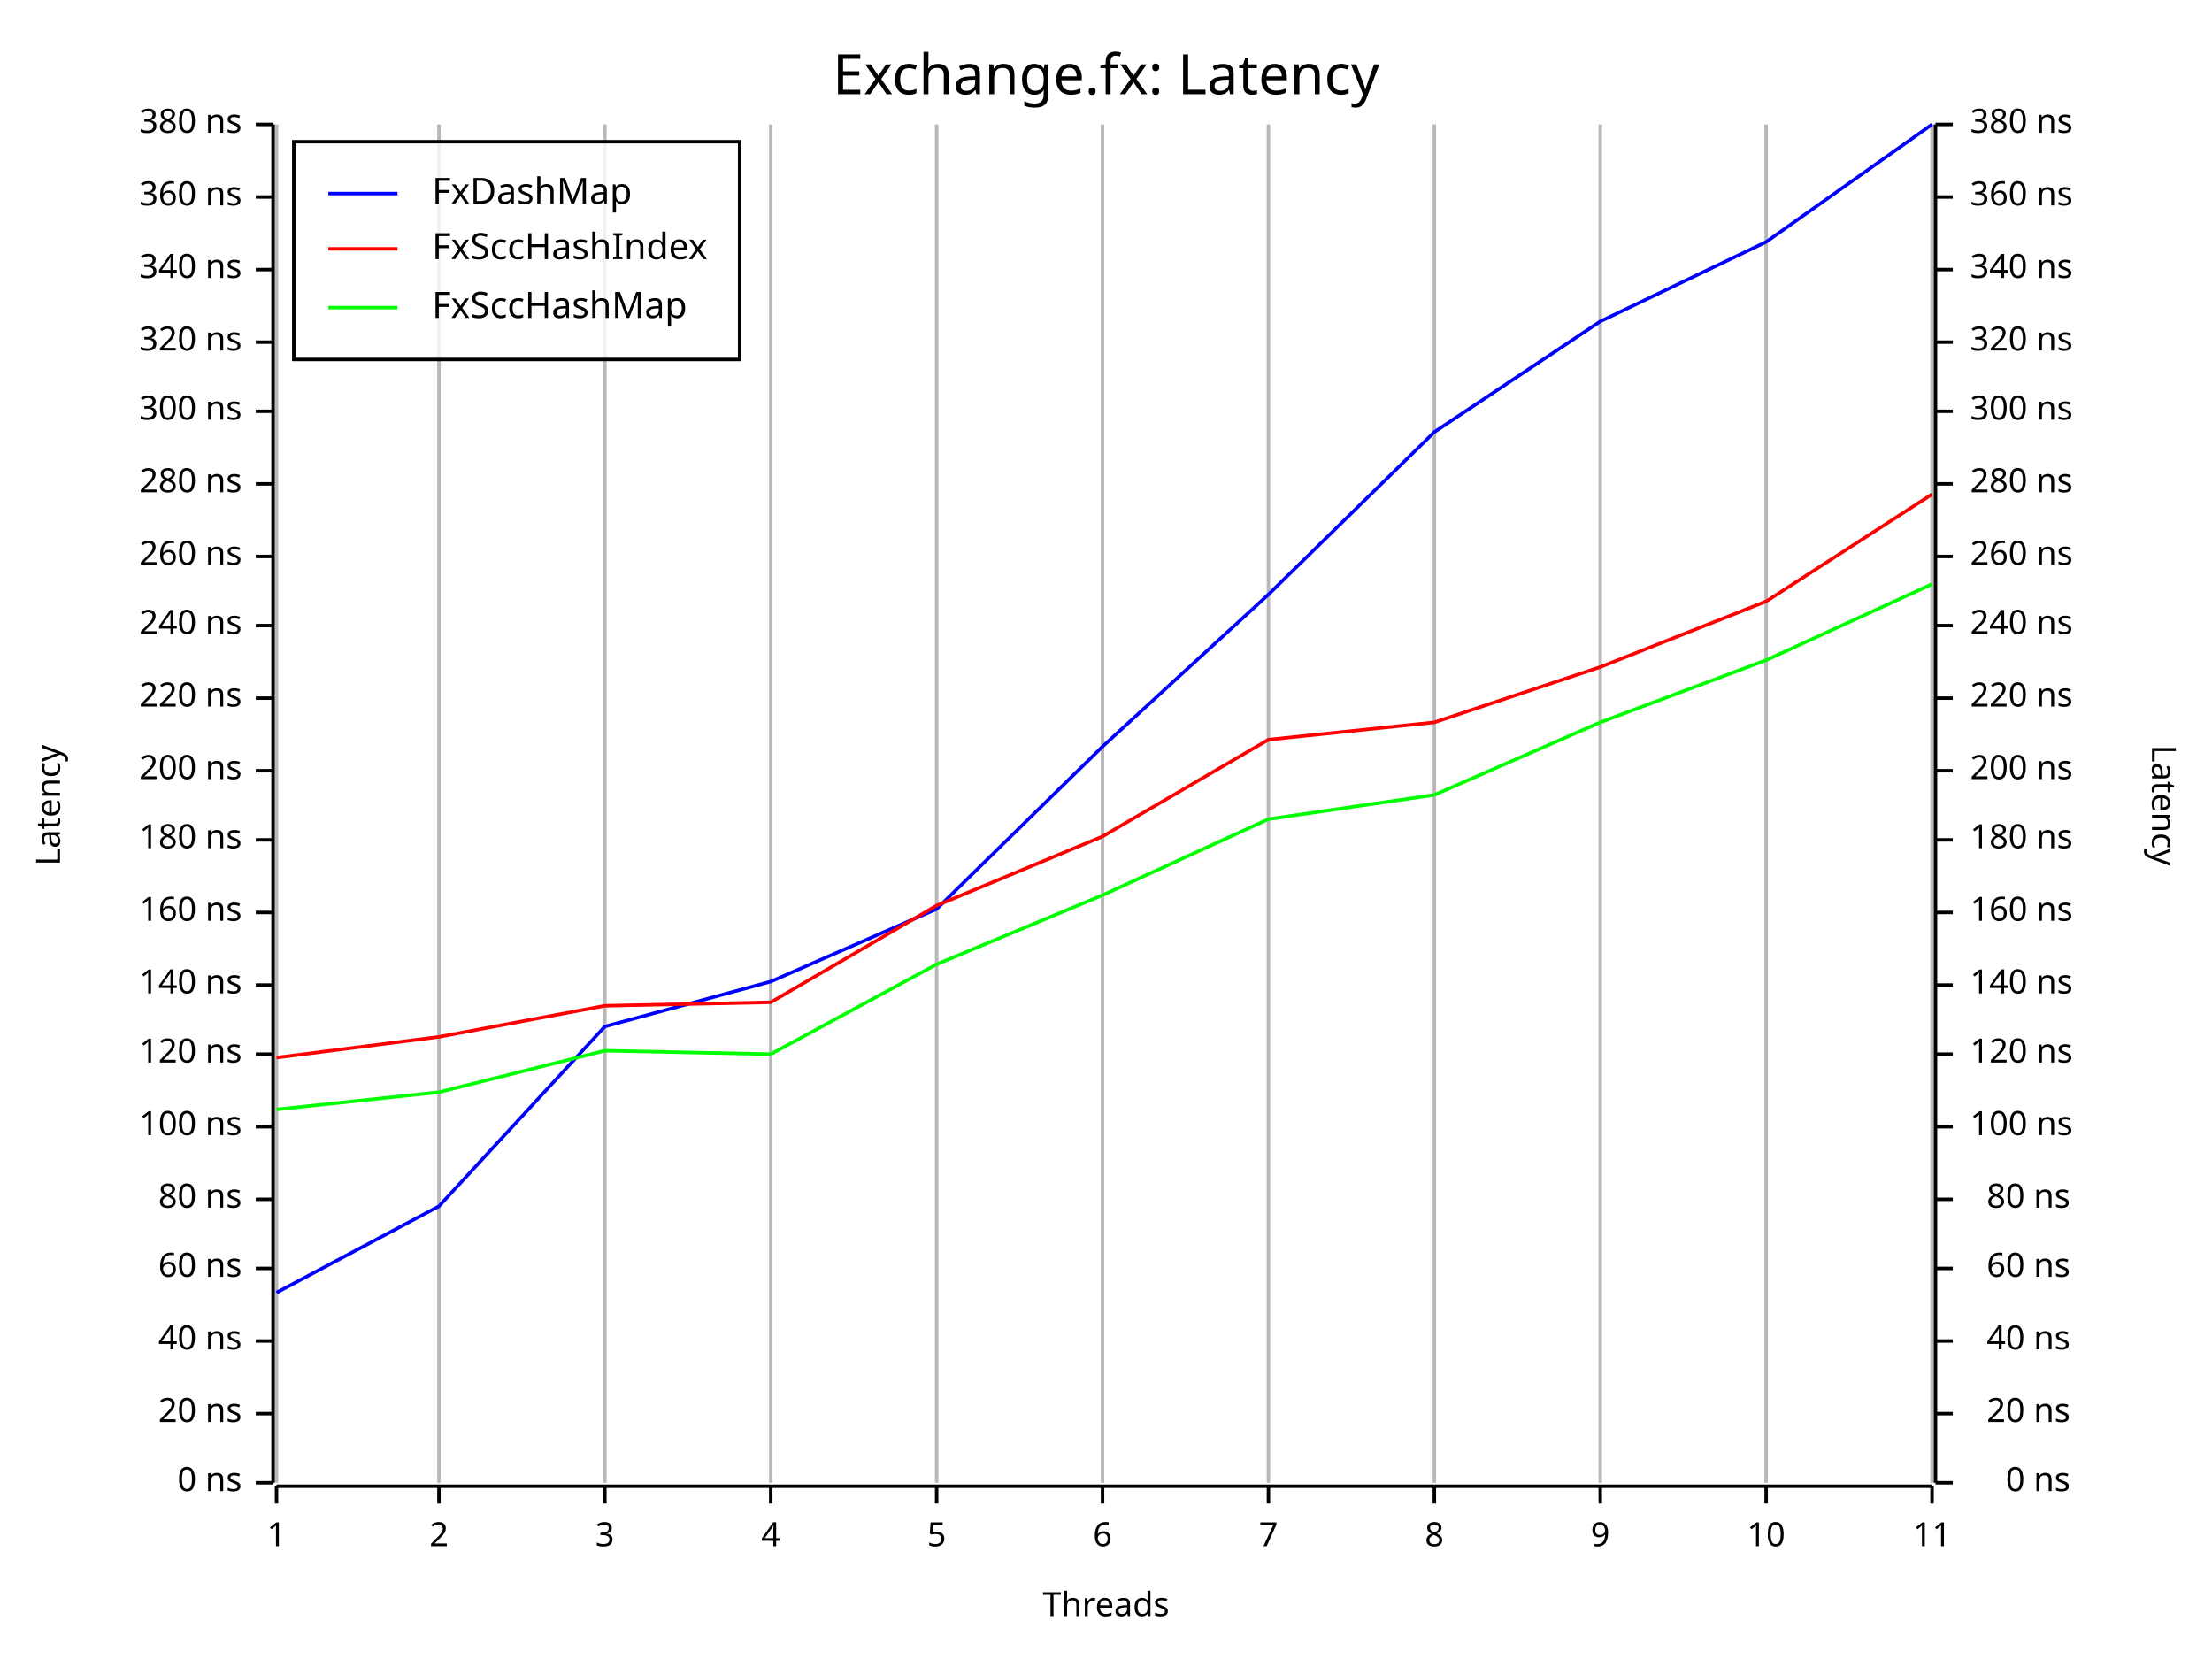
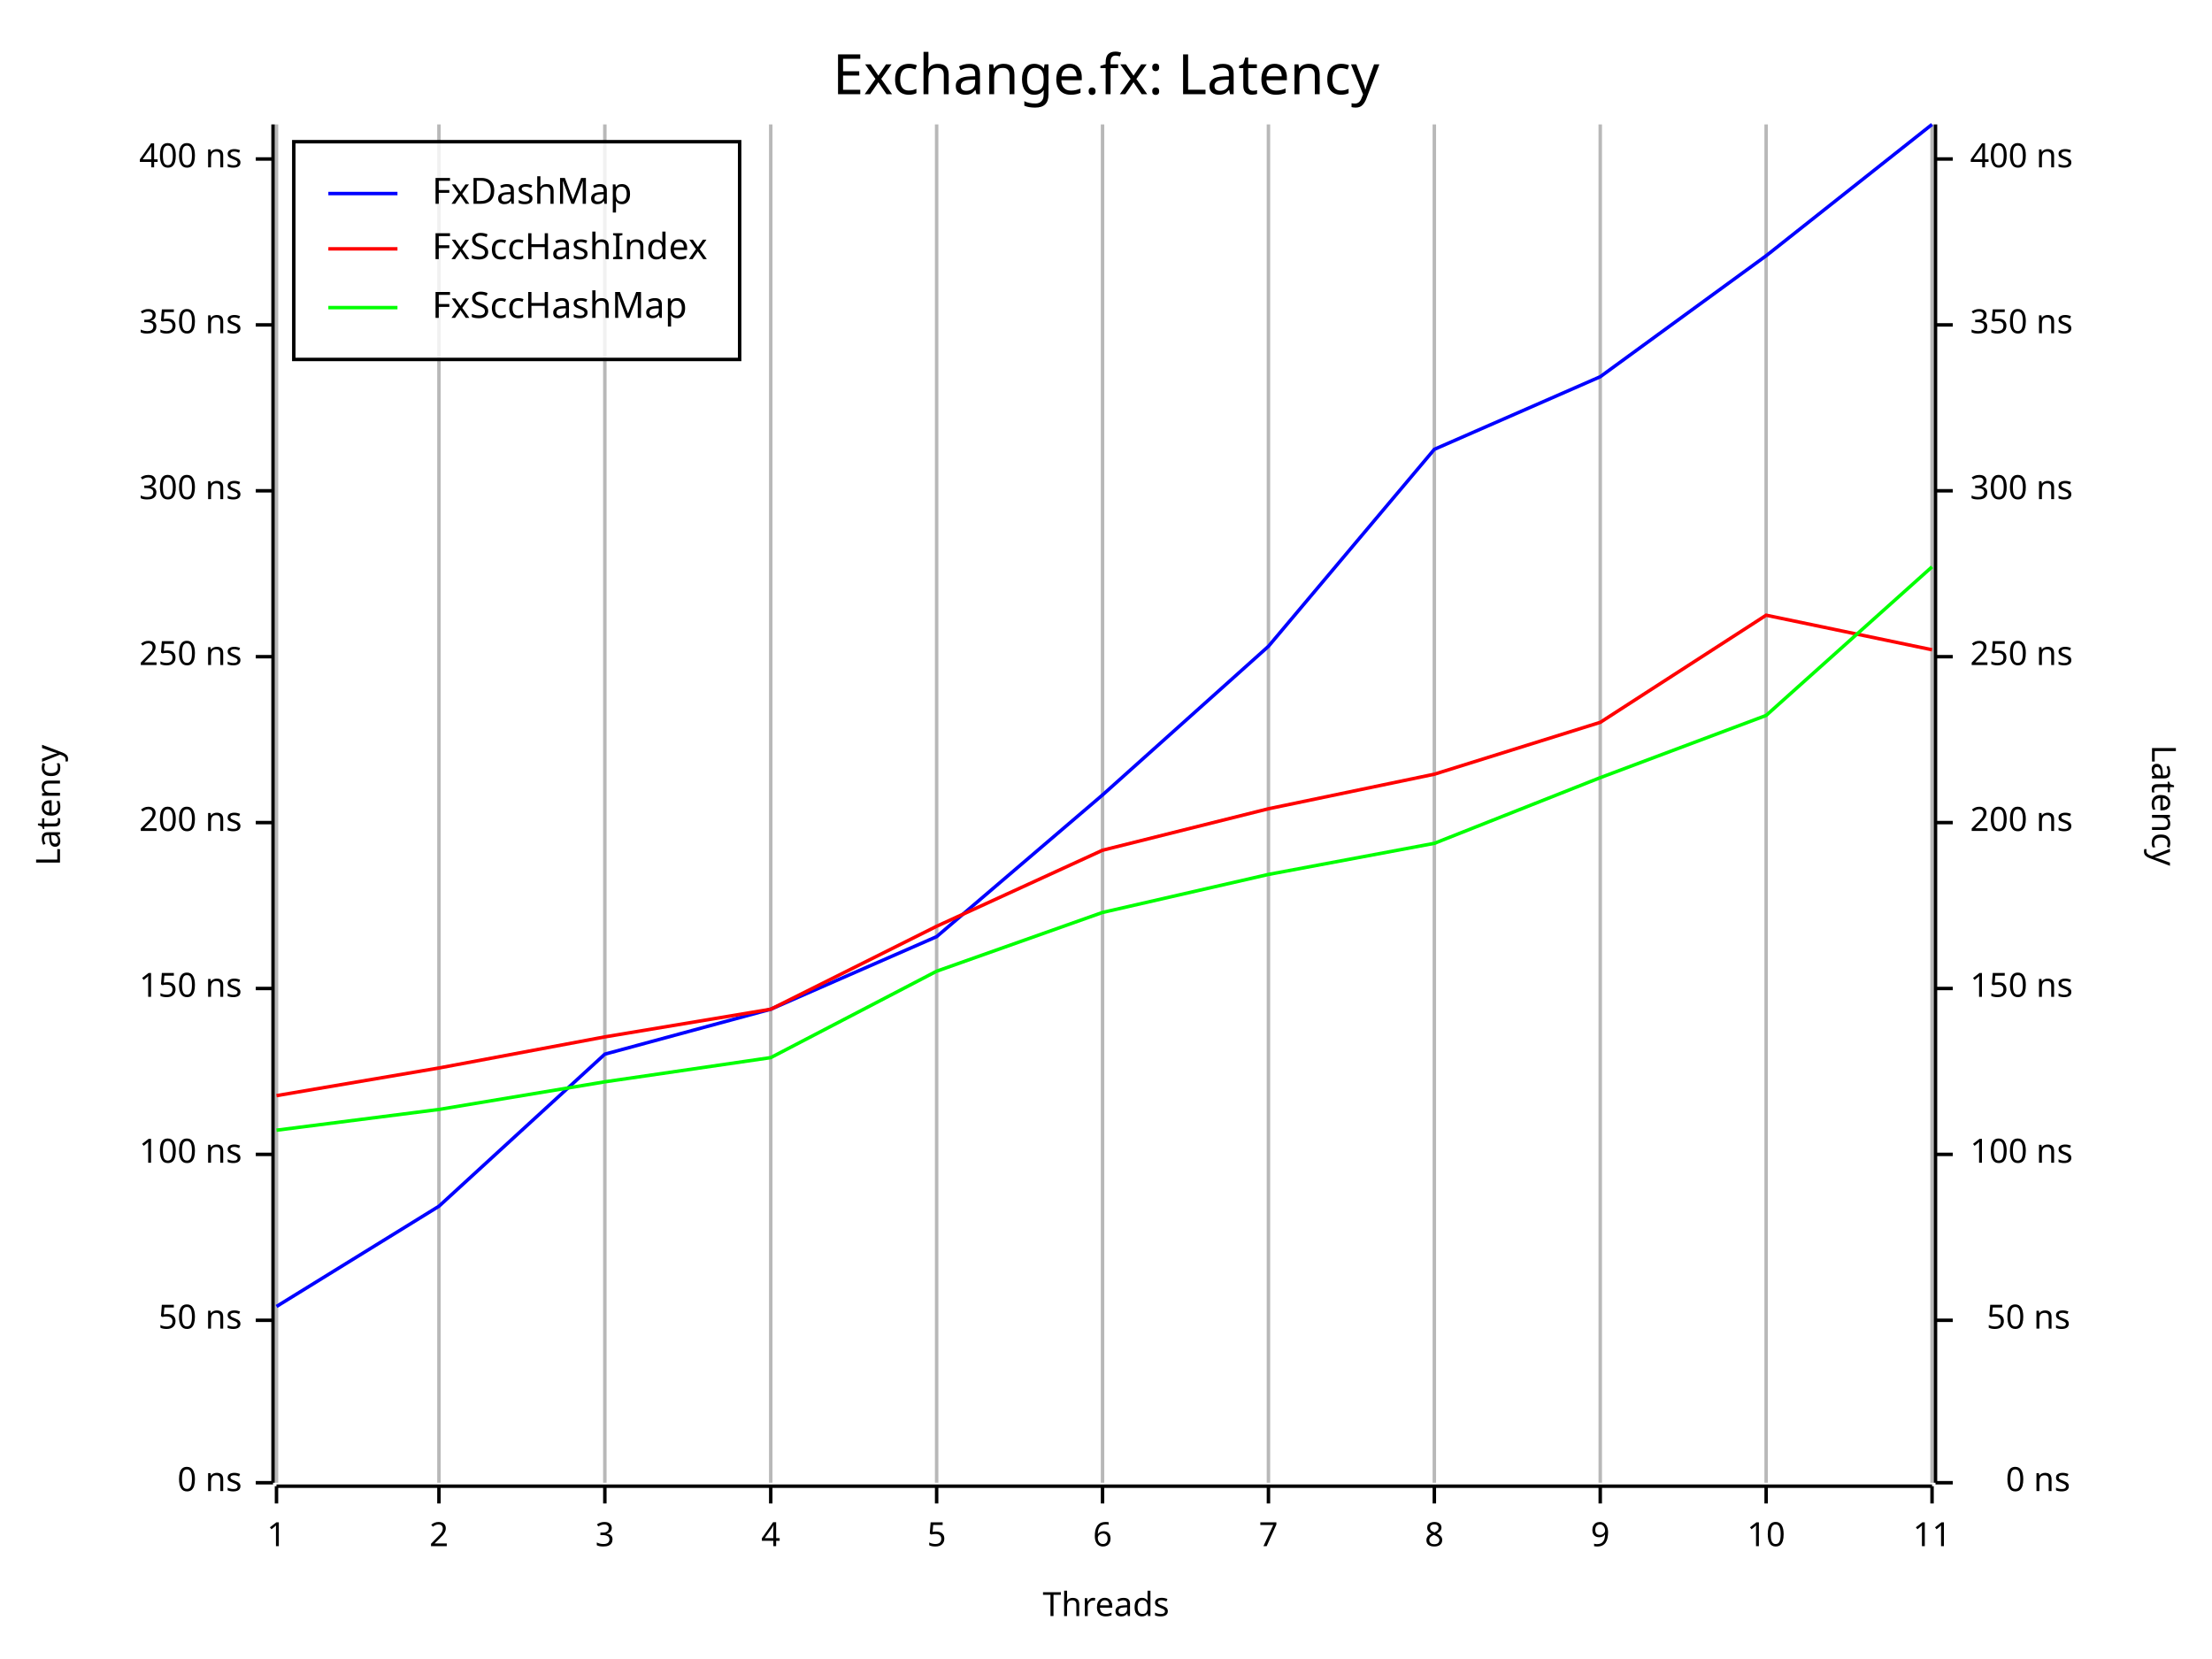
<svg xmlns="http://www.w3.org/2000/svg" width="640" height="480" viewBox="0 0 640 480">
  <rect x="0" y="0" width="640" height="480" opacity="1" fill="#FFFFFF" stroke="none" />
  <text x="320" y="15" dy="0.76em" text-anchor="middle" font-family="Fira Code" font-size="16.129" opacity="1" fill="#000000">
Exchange.fx: Latency
</text>
  <line opacity="0.1" stroke="#000000" stroke-width="1" x1="80" y1="429" x2="80" y2="36" />
  <line opacity="0.1" stroke="#000000" stroke-width="1" x1="127" y1="429" x2="127" y2="36" />
  <line opacity="0.1" stroke="#000000" stroke-width="1" x1="175" y1="429" x2="175" y2="36" />
  <line opacity="0.1" stroke="#000000" stroke-width="1" x1="223" y1="429" x2="223" y2="36" />
  <line opacity="0.1" stroke="#000000" stroke-width="1" x1="271" y1="429" x2="271" y2="36" />
  <line opacity="0.1" stroke="#000000" stroke-width="1" x1="319" y1="429" x2="319" y2="36" />
  <line opacity="0.1" stroke="#000000" stroke-width="1" x1="367" y1="429" x2="367" y2="36" />
  <line opacity="0.1" stroke="#000000" stroke-width="1" x1="415" y1="429" x2="415" y2="36" />
  <line opacity="0.1" stroke="#000000" stroke-width="1" x1="463" y1="429" x2="463" y2="36" />
  <line opacity="0.1" stroke="#000000" stroke-width="1" x1="511" y1="429" x2="511" y2="36" />
  <line opacity="0.1" stroke="#000000" stroke-width="1" x1="559" y1="429" x2="559" y2="36" />
  <text x="10" y="233" dy="0.76em" text-anchor="middle" font-family="sans-serif" font-size="9.677" opacity="1" fill="#000000" transform="rotate(270, 10, 233)">
Latency
</text>
  <text x="320" y="470" dy="-0.5ex" text-anchor="middle" font-family="sans-serif" font-size="9.677" opacity="1" fill="#000000">
Threads
</text>
  <text x="630" y="233" dy="0.76em" text-anchor="middle" font-family="sans-serif" font-size="9.677" opacity="1" fill="#000000" transform="rotate(90, 630, 233)">
Latency
</text>
  <line opacity="0.2" stroke="#000000" stroke-width="1" x1="80" y1="429" x2="80" y2="36" />
  <line opacity="0.2" stroke="#000000" stroke-width="1" x1="127" y1="429" x2="127" y2="36" />
  <line opacity="0.2" stroke="#000000" stroke-width="1" x1="175" y1="429" x2="175" y2="36" />
  <line opacity="0.2" stroke="#000000" stroke-width="1" x1="223" y1="429" x2="223" y2="36" />
  <line opacity="0.2" stroke="#000000" stroke-width="1" x1="271" y1="429" x2="271" y2="36" />
  <line opacity="0.2" stroke="#000000" stroke-width="1" x1="319" y1="429" x2="319" y2="36" />
  <line opacity="0.2" stroke="#000000" stroke-width="1" x1="367" y1="429" x2="367" y2="36" />
  <line opacity="0.2" stroke="#000000" stroke-width="1" x1="415" y1="429" x2="415" y2="36" />
  <line opacity="0.2" stroke="#000000" stroke-width="1" x1="463" y1="429" x2="463" y2="36" />
  <line opacity="0.2" stroke="#000000" stroke-width="1" x1="511" y1="429" x2="511" y2="36" />
  <line opacity="0.2" stroke="#000000" stroke-width="1" x1="559" y1="429" x2="559" y2="36" />
  <polyline fill="none" opacity="1" stroke="#000000" stroke-width="1" points="79,36 79,429 " />
  <text x="70" y="429" dy="0.5ex" text-anchor="end" font-family="sans-serif" font-size="9.677" opacity="1" fill="#000000">
0 ns
</text>
  <polyline fill="none" opacity="1" stroke="#000000" stroke-width="1" points="74,429 79,429 " />
-   <text x="70" y="409" dy="0.5ex" text-anchor="end" font-family="sans-serif" font-size="9.677" opacity="1" fill="#000000">
- 20 ns
+   <text x="70" y="382" dy="0.5ex" text-anchor="end" font-family="sans-serif" font-size="9.677" opacity="1" fill="#000000">
+ 50 ns
</text>
-   <polyline fill="none" opacity="1" stroke="#000000" stroke-width="1" points="74,409 79,409 " />
-   <text x="70" y="388" dy="0.5ex" text-anchor="end" font-family="sans-serif" font-size="9.677" opacity="1" fill="#000000">
- 40 ns
- </text>
-   <polyline fill="none" opacity="1" stroke="#000000" stroke-width="1" points="74,388 79,388 " />
-   <text x="70" y="367" dy="0.5ex" text-anchor="end" font-family="sans-serif" font-size="9.677" opacity="1" fill="#000000">
- 60 ns
- </text>
-   <polyline fill="none" opacity="1" stroke="#000000" stroke-width="1" points="74,367 79,367 " />
-   <text x="70" y="347" dy="0.5ex" text-anchor="end" font-family="sans-serif" font-size="9.677" opacity="1" fill="#000000">
- 80 ns
- </text>
-   <polyline fill="none" opacity="1" stroke="#000000" stroke-width="1" points="74,347 79,347 " />
-   <text x="70" y="326" dy="0.5ex" text-anchor="end" font-family="sans-serif" font-size="9.677" opacity="1" fill="#000000">
+   <polyline fill="none" opacity="1" stroke="#000000" stroke-width="1" points="74,382 79,382 " />
+   <text x="70" y="334" dy="0.5ex" text-anchor="end" font-family="sans-serif" font-size="9.677" opacity="1" fill="#000000">
100 ns
</text>
-   <polyline fill="none" opacity="1" stroke="#000000" stroke-width="1" points="74,326 79,326 " />
-   <text x="70" y="305" dy="0.5ex" text-anchor="end" font-family="sans-serif" font-size="9.677" opacity="1" fill="#000000">
- 120 ns
+   <polyline fill="none" opacity="1" stroke="#000000" stroke-width="1" points="74,334 79,334 " />
+   <text x="70" y="286" dy="0.5ex" text-anchor="end" font-family="sans-serif" font-size="9.677" opacity="1" fill="#000000">
+ 150 ns
</text>
-   <polyline fill="none" opacity="1" stroke="#000000" stroke-width="1" points="74,305 79,305 " />
-   <text x="70" y="285" dy="0.5ex" text-anchor="end" font-family="sans-serif" font-size="9.677" opacity="1" fill="#000000">
- 140 ns
- </text>
-   <polyline fill="none" opacity="1" stroke="#000000" stroke-width="1" points="74,285 79,285 " />
-   <text x="70" y="264" dy="0.5ex" text-anchor="end" font-family="sans-serif" font-size="9.677" opacity="1" fill="#000000">
- 160 ns
- </text>
-   <polyline fill="none" opacity="1" stroke="#000000" stroke-width="1" points="74,264 79,264 " />
-   <text x="70" y="243" dy="0.5ex" text-anchor="end" font-family="sans-serif" font-size="9.677" opacity="1" fill="#000000">
- 180 ns
- </text>
-   <polyline fill="none" opacity="1" stroke="#000000" stroke-width="1" points="74,243 79,243 " />
-   <text x="70" y="223" dy="0.5ex" text-anchor="end" font-family="sans-serif" font-size="9.677" opacity="1" fill="#000000">
+   <polyline fill="none" opacity="1" stroke="#000000" stroke-width="1" points="74,286 79,286 " />
+   <text x="70" y="238" dy="0.5ex" text-anchor="end" font-family="sans-serif" font-size="9.677" opacity="1" fill="#000000">
200 ns
</text>
-   <polyline fill="none" opacity="1" stroke="#000000" stroke-width="1" points="74,223 79,223 " />
-   <text x="70" y="202" dy="0.5ex" text-anchor="end" font-family="sans-serif" font-size="9.677" opacity="1" fill="#000000">
- 220 ns
+   <polyline fill="none" opacity="1" stroke="#000000" stroke-width="1" points="74,238 79,238 " />
+   <text x="70" y="190" dy="0.5ex" text-anchor="end" font-family="sans-serif" font-size="9.677" opacity="1" fill="#000000">
+ 250 ns
</text>
-   <polyline fill="none" opacity="1" stroke="#000000" stroke-width="1" points="74,202 79,202 " />
-   <text x="70" y="181" dy="0.5ex" text-anchor="end" font-family="sans-serif" font-size="9.677" opacity="1" fill="#000000">
- 240 ns
- </text>
-   <polyline fill="none" opacity="1" stroke="#000000" stroke-width="1" points="74,181 79,181 " />
-   <text x="70" y="161" dy="0.5ex" text-anchor="end" font-family="sans-serif" font-size="9.677" opacity="1" fill="#000000">
- 260 ns
- </text>
-   <polyline fill="none" opacity="1" stroke="#000000" stroke-width="1" points="74,161 79,161 " />
-   <text x="70" y="140" dy="0.5ex" text-anchor="end" font-family="sans-serif" font-size="9.677" opacity="1" fill="#000000">
- 280 ns
- </text>
-   <polyline fill="none" opacity="1" stroke="#000000" stroke-width="1" points="74,140 79,140 " />
-   <text x="70" y="119" dy="0.5ex" text-anchor="end" font-family="sans-serif" font-size="9.677" opacity="1" fill="#000000">
+   <polyline fill="none" opacity="1" stroke="#000000" stroke-width="1" points="74,190 79,190 " />
+   <text x="70" y="142" dy="0.5ex" text-anchor="end" font-family="sans-serif" font-size="9.677" opacity="1" fill="#000000">
300 ns
</text>
-   <polyline fill="none" opacity="1" stroke="#000000" stroke-width="1" points="74,119 79,119 " />
-   <text x="70" y="99" dy="0.5ex" text-anchor="end" font-family="sans-serif" font-size="9.677" opacity="1" fill="#000000">
- 320 ns
+   <polyline fill="none" opacity="1" stroke="#000000" stroke-width="1" points="74,142 79,142 " />
+   <text x="70" y="94" dy="0.5ex" text-anchor="end" font-family="sans-serif" font-size="9.677" opacity="1" fill="#000000">
+ 350 ns
</text>
-   <polyline fill="none" opacity="1" stroke="#000000" stroke-width="1" points="74,99 79,99 " />
-   <text x="70" y="78" dy="0.5ex" text-anchor="end" font-family="sans-serif" font-size="9.677" opacity="1" fill="#000000">
- 340 ns
+   <polyline fill="none" opacity="1" stroke="#000000" stroke-width="1" points="74,94 79,94 " />
+   <text x="70" y="46" dy="0.5ex" text-anchor="end" font-family="sans-serif" font-size="9.677" opacity="1" fill="#000000">
+ 400 ns
</text>
-   <polyline fill="none" opacity="1" stroke="#000000" stroke-width="1" points="74,78 79,78 " />
-   <text x="70" y="57" dy="0.5ex" text-anchor="end" font-family="sans-serif" font-size="9.677" opacity="1" fill="#000000">
- 360 ns
- </text>
-   <polyline fill="none" opacity="1" stroke="#000000" stroke-width="1" points="74,57 79,57 " />
-   <text x="70" y="36" dy="0.5ex" text-anchor="end" font-family="sans-serif" font-size="9.677" opacity="1" fill="#000000">
- 380 ns
- </text>
-   <polyline fill="none" opacity="1" stroke="#000000" stroke-width="1" points="74,36 79,36 " />
+   <polyline fill="none" opacity="1" stroke="#000000" stroke-width="1" points="74,46 79,46 " />
  <polyline fill="none" opacity="1" stroke="#000000" stroke-width="1" points="80,430 559,430 " />
  <text x="80" y="440" dy="0.76em" text-anchor="middle" font-family="sans-serif" font-size="9.677" opacity="1" fill="#000000">
1
</text>
  <polyline fill="none" opacity="1" stroke="#000000" stroke-width="1" points="80,430 80,435 " />
  <text x="127" y="440" dy="0.76em" text-anchor="middle" font-family="sans-serif" font-size="9.677" opacity="1" fill="#000000">
2
</text>
  <polyline fill="none" opacity="1" stroke="#000000" stroke-width="1" points="127,430 127,435 " />
  <text x="175" y="440" dy="0.76em" text-anchor="middle" font-family="sans-serif" font-size="9.677" opacity="1" fill="#000000">
3
</text>
  <polyline fill="none" opacity="1" stroke="#000000" stroke-width="1" points="175,430 175,435 " />
  <text x="223" y="440" dy="0.76em" text-anchor="middle" font-family="sans-serif" font-size="9.677" opacity="1" fill="#000000">
4
</text>
  <polyline fill="none" opacity="1" stroke="#000000" stroke-width="1" points="223,430 223,435 " />
  <text x="271" y="440" dy="0.76em" text-anchor="middle" font-family="sans-serif" font-size="9.677" opacity="1" fill="#000000">
5
</text>
  <polyline fill="none" opacity="1" stroke="#000000" stroke-width="1" points="271,430 271,435 " />
  <text x="319" y="440" dy="0.76em" text-anchor="middle" font-family="sans-serif" font-size="9.677" opacity="1" fill="#000000">
6
</text>
  <polyline fill="none" opacity="1" stroke="#000000" stroke-width="1" points="319,430 319,435 " />
  <text x="367" y="440" dy="0.76em" text-anchor="middle" font-family="sans-serif" font-size="9.677" opacity="1" fill="#000000">
7
</text>
  <polyline fill="none" opacity="1" stroke="#000000" stroke-width="1" points="367,430 367,435 " />
  <text x="415" y="440" dy="0.76em" text-anchor="middle" font-family="sans-serif" font-size="9.677" opacity="1" fill="#000000">
8
</text>
  <polyline fill="none" opacity="1" stroke="#000000" stroke-width="1" points="415,430 415,435 " />
  <text x="463" y="440" dy="0.76em" text-anchor="middle" font-family="sans-serif" font-size="9.677" opacity="1" fill="#000000">
9
</text>
  <polyline fill="none" opacity="1" stroke="#000000" stroke-width="1" points="463,430 463,435 " />
  <text x="511" y="440" dy="0.76em" text-anchor="middle" font-family="sans-serif" font-size="9.677" opacity="1" fill="#000000">
10
</text>
  <polyline fill="none" opacity="1" stroke="#000000" stroke-width="1" points="511,430 511,435 " />
  <text x="559" y="440" dy="0.76em" text-anchor="middle" font-family="sans-serif" font-size="9.677" opacity="1" fill="#000000">
11
</text>
  <polyline fill="none" opacity="1" stroke="#000000" stroke-width="1" points="559,430 559,435 " />
  <polyline fill="none" opacity="1" stroke="#000000" stroke-width="1" points="560,36 560,429 " />
  <text x="599" y="429" dy="0.5ex" text-anchor="end" font-family="sans-serif" font-size="9.677" opacity="1" fill="#000000">
0 ns
</text>
  <polyline fill="none" opacity="1" stroke="#000000" stroke-width="1" points="560,429 565,429 " />
-   <text x="599" y="409" dy="0.5ex" text-anchor="end" font-family="sans-serif" font-size="9.677" opacity="1" fill="#000000">
- 20 ns
+   <text x="599" y="382" dy="0.5ex" text-anchor="end" font-family="sans-serif" font-size="9.677" opacity="1" fill="#000000">
+ 50 ns
</text>
-   <polyline fill="none" opacity="1" stroke="#000000" stroke-width="1" points="560,409 565,409 " />
-   <text x="599" y="388" dy="0.5ex" text-anchor="end" font-family="sans-serif" font-size="9.677" opacity="1" fill="#000000">
- 40 ns
- </text>
-   <polyline fill="none" opacity="1" stroke="#000000" stroke-width="1" points="560,388 565,388 " />
-   <text x="599" y="367" dy="0.5ex" text-anchor="end" font-family="sans-serif" font-size="9.677" opacity="1" fill="#000000">
- 60 ns
- </text>
-   <polyline fill="none" opacity="1" stroke="#000000" stroke-width="1" points="560,367 565,367 " />
-   <text x="599" y="347" dy="0.5ex" text-anchor="end" font-family="sans-serif" font-size="9.677" opacity="1" fill="#000000">
- 80 ns
- </text>
-   <polyline fill="none" opacity="1" stroke="#000000" stroke-width="1" points="560,347 565,347 " />
-   <text x="570" y="326" dy="0.5ex" text-anchor="start" font-family="sans-serif" font-size="9.677" opacity="1" fill="#000000">
+   <polyline fill="none" opacity="1" stroke="#000000" stroke-width="1" points="560,382 565,382 " />
+   <text x="570" y="334" dy="0.5ex" text-anchor="start" font-family="sans-serif" font-size="9.677" opacity="1" fill="#000000">
100 ns
</text>
-   <polyline fill="none" opacity="1" stroke="#000000" stroke-width="1" points="560,326 565,326 " />
-   <text x="570" y="305" dy="0.5ex" text-anchor="start" font-family="sans-serif" font-size="9.677" opacity="1" fill="#000000">
- 120 ns
+   <polyline fill="none" opacity="1" stroke="#000000" stroke-width="1" points="560,334 565,334 " />
+   <text x="570" y="286" dy="0.5ex" text-anchor="start" font-family="sans-serif" font-size="9.677" opacity="1" fill="#000000">
+ 150 ns
</text>
-   <polyline fill="none" opacity="1" stroke="#000000" stroke-width="1" points="560,305 565,305 " />
-   <text x="570" y="285" dy="0.5ex" text-anchor="start" font-family="sans-serif" font-size="9.677" opacity="1" fill="#000000">
- 140 ns
- </text>
-   <polyline fill="none" opacity="1" stroke="#000000" stroke-width="1" points="560,285 565,285 " />
-   <text x="570" y="264" dy="0.5ex" text-anchor="start" font-family="sans-serif" font-size="9.677" opacity="1" fill="#000000">
- 160 ns
- </text>
-   <polyline fill="none" opacity="1" stroke="#000000" stroke-width="1" points="560,264 565,264 " />
-   <text x="570" y="243" dy="0.5ex" text-anchor="start" font-family="sans-serif" font-size="9.677" opacity="1" fill="#000000">
- 180 ns
- </text>
-   <polyline fill="none" opacity="1" stroke="#000000" stroke-width="1" points="560,243 565,243 " />
-   <text x="570" y="223" dy="0.5ex" text-anchor="start" font-family="sans-serif" font-size="9.677" opacity="1" fill="#000000">
+   <polyline fill="none" opacity="1" stroke="#000000" stroke-width="1" points="560,286 565,286 " />
+   <text x="570" y="238" dy="0.5ex" text-anchor="start" font-family="sans-serif" font-size="9.677" opacity="1" fill="#000000">
200 ns
</text>
-   <polyline fill="none" opacity="1" stroke="#000000" stroke-width="1" points="560,223 565,223 " />
-   <text x="570" y="202" dy="0.5ex" text-anchor="start" font-family="sans-serif" font-size="9.677" opacity="1" fill="#000000">
- 220 ns
+   <polyline fill="none" opacity="1" stroke="#000000" stroke-width="1" points="560,238 565,238 " />
+   <text x="570" y="190" dy="0.5ex" text-anchor="start" font-family="sans-serif" font-size="9.677" opacity="1" fill="#000000">
+ 250 ns
</text>
-   <polyline fill="none" opacity="1" stroke="#000000" stroke-width="1" points="560,202 565,202 " />
-   <text x="570" y="181" dy="0.5ex" text-anchor="start" font-family="sans-serif" font-size="9.677" opacity="1" fill="#000000">
- 240 ns
- </text>
-   <polyline fill="none" opacity="1" stroke="#000000" stroke-width="1" points="560,181 565,181 " />
-   <text x="570" y="161" dy="0.5ex" text-anchor="start" font-family="sans-serif" font-size="9.677" opacity="1" fill="#000000">
- 260 ns
- </text>
-   <polyline fill="none" opacity="1" stroke="#000000" stroke-width="1" points="560,161 565,161 " />
-   <text x="570" y="140" dy="0.5ex" text-anchor="start" font-family="sans-serif" font-size="9.677" opacity="1" fill="#000000">
- 280 ns
- </text>
-   <polyline fill="none" opacity="1" stroke="#000000" stroke-width="1" points="560,140 565,140 " />
-   <text x="570" y="119" dy="0.5ex" text-anchor="start" font-family="sans-serif" font-size="9.677" opacity="1" fill="#000000">
+   <polyline fill="none" opacity="1" stroke="#000000" stroke-width="1" points="560,190 565,190 " />
+   <text x="570" y="142" dy="0.5ex" text-anchor="start" font-family="sans-serif" font-size="9.677" opacity="1" fill="#000000">
300 ns
</text>
-   <polyline fill="none" opacity="1" stroke="#000000" stroke-width="1" points="560,119 565,119 " />
-   <text x="570" y="99" dy="0.5ex" text-anchor="start" font-family="sans-serif" font-size="9.677" opacity="1" fill="#000000">
- 320 ns
+   <polyline fill="none" opacity="1" stroke="#000000" stroke-width="1" points="560,142 565,142 " />
+   <text x="570" y="94" dy="0.5ex" text-anchor="start" font-family="sans-serif" font-size="9.677" opacity="1" fill="#000000">
+ 350 ns
</text>
-   <polyline fill="none" opacity="1" stroke="#000000" stroke-width="1" points="560,99 565,99 " />
-   <text x="570" y="78" dy="0.5ex" text-anchor="start" font-family="sans-serif" font-size="9.677" opacity="1" fill="#000000">
- 340 ns
+   <polyline fill="none" opacity="1" stroke="#000000" stroke-width="1" points="560,94 565,94 " />
+   <text x="570" y="46" dy="0.5ex" text-anchor="start" font-family="sans-serif" font-size="9.677" opacity="1" fill="#000000">
+ 400 ns
</text>
-   <polyline fill="none" opacity="1" stroke="#000000" stroke-width="1" points="560,78 565,78 " />
-   <text x="570" y="57" dy="0.5ex" text-anchor="start" font-family="sans-serif" font-size="9.677" opacity="1" fill="#000000">
- 360 ns
- </text>
-   <polyline fill="none" opacity="1" stroke="#000000" stroke-width="1" points="560,57 565,57 " />
-   <text x="570" y="36" dy="0.5ex" text-anchor="start" font-family="sans-serif" font-size="9.677" opacity="1" fill="#000000">
- 380 ns
- </text>
-   <polyline fill="none" opacity="1" stroke="#000000" stroke-width="1" points="560,36 565,36 " />
-   <polyline fill="none" opacity="1" stroke="#0000FF" stroke-width="1" points="80,374 127,349 175,297 223,284 271,263 319,216 367,172 415,125 463,93 511,70 559,36 " />
-   <polyline fill="none" opacity="1" stroke="#FF0000" stroke-width="1" points="80,306 127,300 175,291 223,290 271,262 319,242 367,214 415,209 463,193 511,174 559,143 " />
-   <polyline fill="none" opacity="1" stroke="#00FF00" stroke-width="1" points="80,321 127,316 175,304 223,305 271,279 319,259 367,237 415,230 463,209 511,191 559,169 " />
+   <polyline fill="none" opacity="1" stroke="#000000" stroke-width="1" points="560,46 565,46 " />
+   <polyline fill="none" opacity="1" stroke="#0000FF" stroke-width="1" points="80,378 127,349 175,305 223,292 271,271 319,230 367,187 415,130 463,109 511,74 559,36 " />
+   <polyline fill="none" opacity="1" stroke="#FF0000" stroke-width="1" points="80,317 127,309 175,300 223,292 271,268 319,246 367,234 415,224 463,209 511,178 559,188 " />
+   <polyline fill="none" opacity="1" stroke="#00FF00" stroke-width="1" points="80,327 127,321 175,313 223,306 271,281 319,264 367,253 415,244 463,225 511,207 559,164 " />
  <rect x="85" y="41" width="129" height="63" opacity="0.8" fill="#FFFFFF" stroke="none" />
  <rect x="85" y="41" width="129" height="63" opacity="1" fill="none" stroke="#000000" />
  <text x="125" y="51" dy="0.76em" text-anchor="start" font-family="Fira Code" font-size="10.484" opacity="1" fill="#000000">
FxDashMap
</text>
  <text x="125" y="67" dy="0.76em" text-anchor="start" font-family="Fira Code" font-size="10.484" opacity="1" fill="#000000">
FxSccHashIndex
</text>
  <text x="125" y="84" dy="0.76em" text-anchor="start" font-family="Fira Code" font-size="10.484" opacity="1" fill="#000000">
FxSccHashMap
</text>
  <polyline fill="none" opacity="1" stroke="#0000FF" stroke-width="1" points="95,56 115,56 " />
  <polyline fill="none" opacity="1" stroke="#FF0000" stroke-width="1" points="95,72 115,72 " />
  <polyline fill="none" opacity="1" stroke="#00FF00" stroke-width="1" points="95,89 115,89 " />
</svg>
